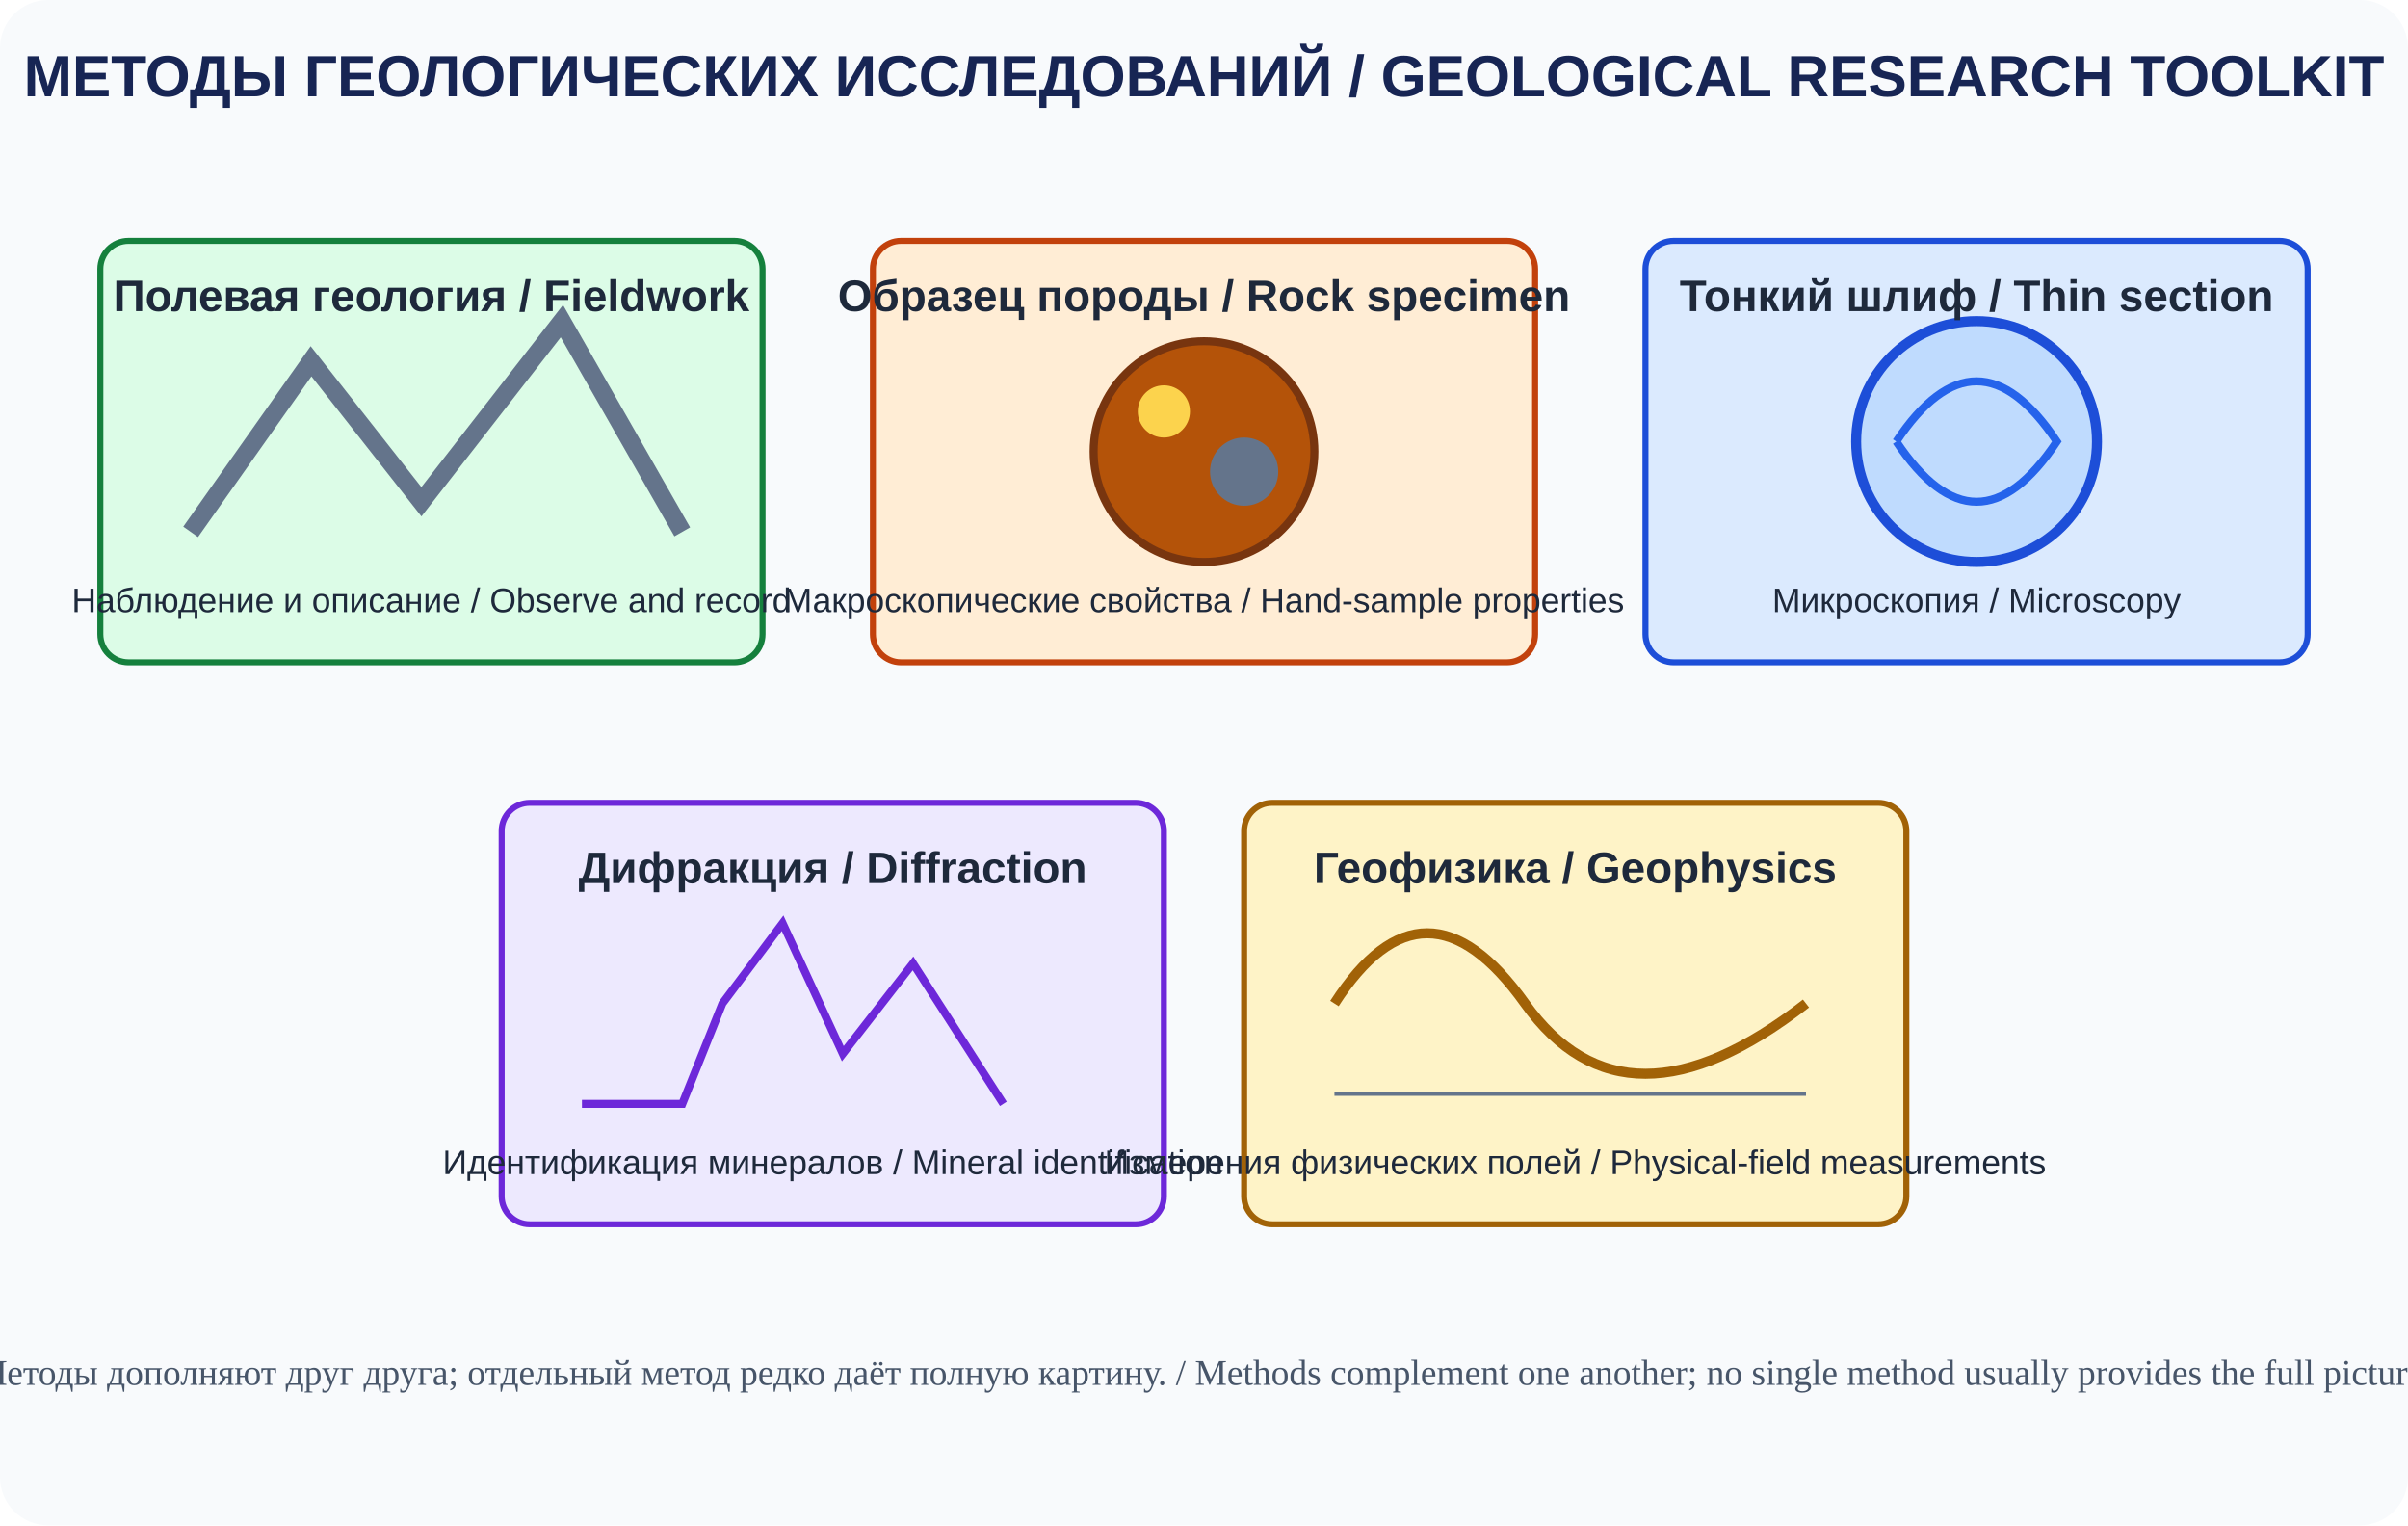
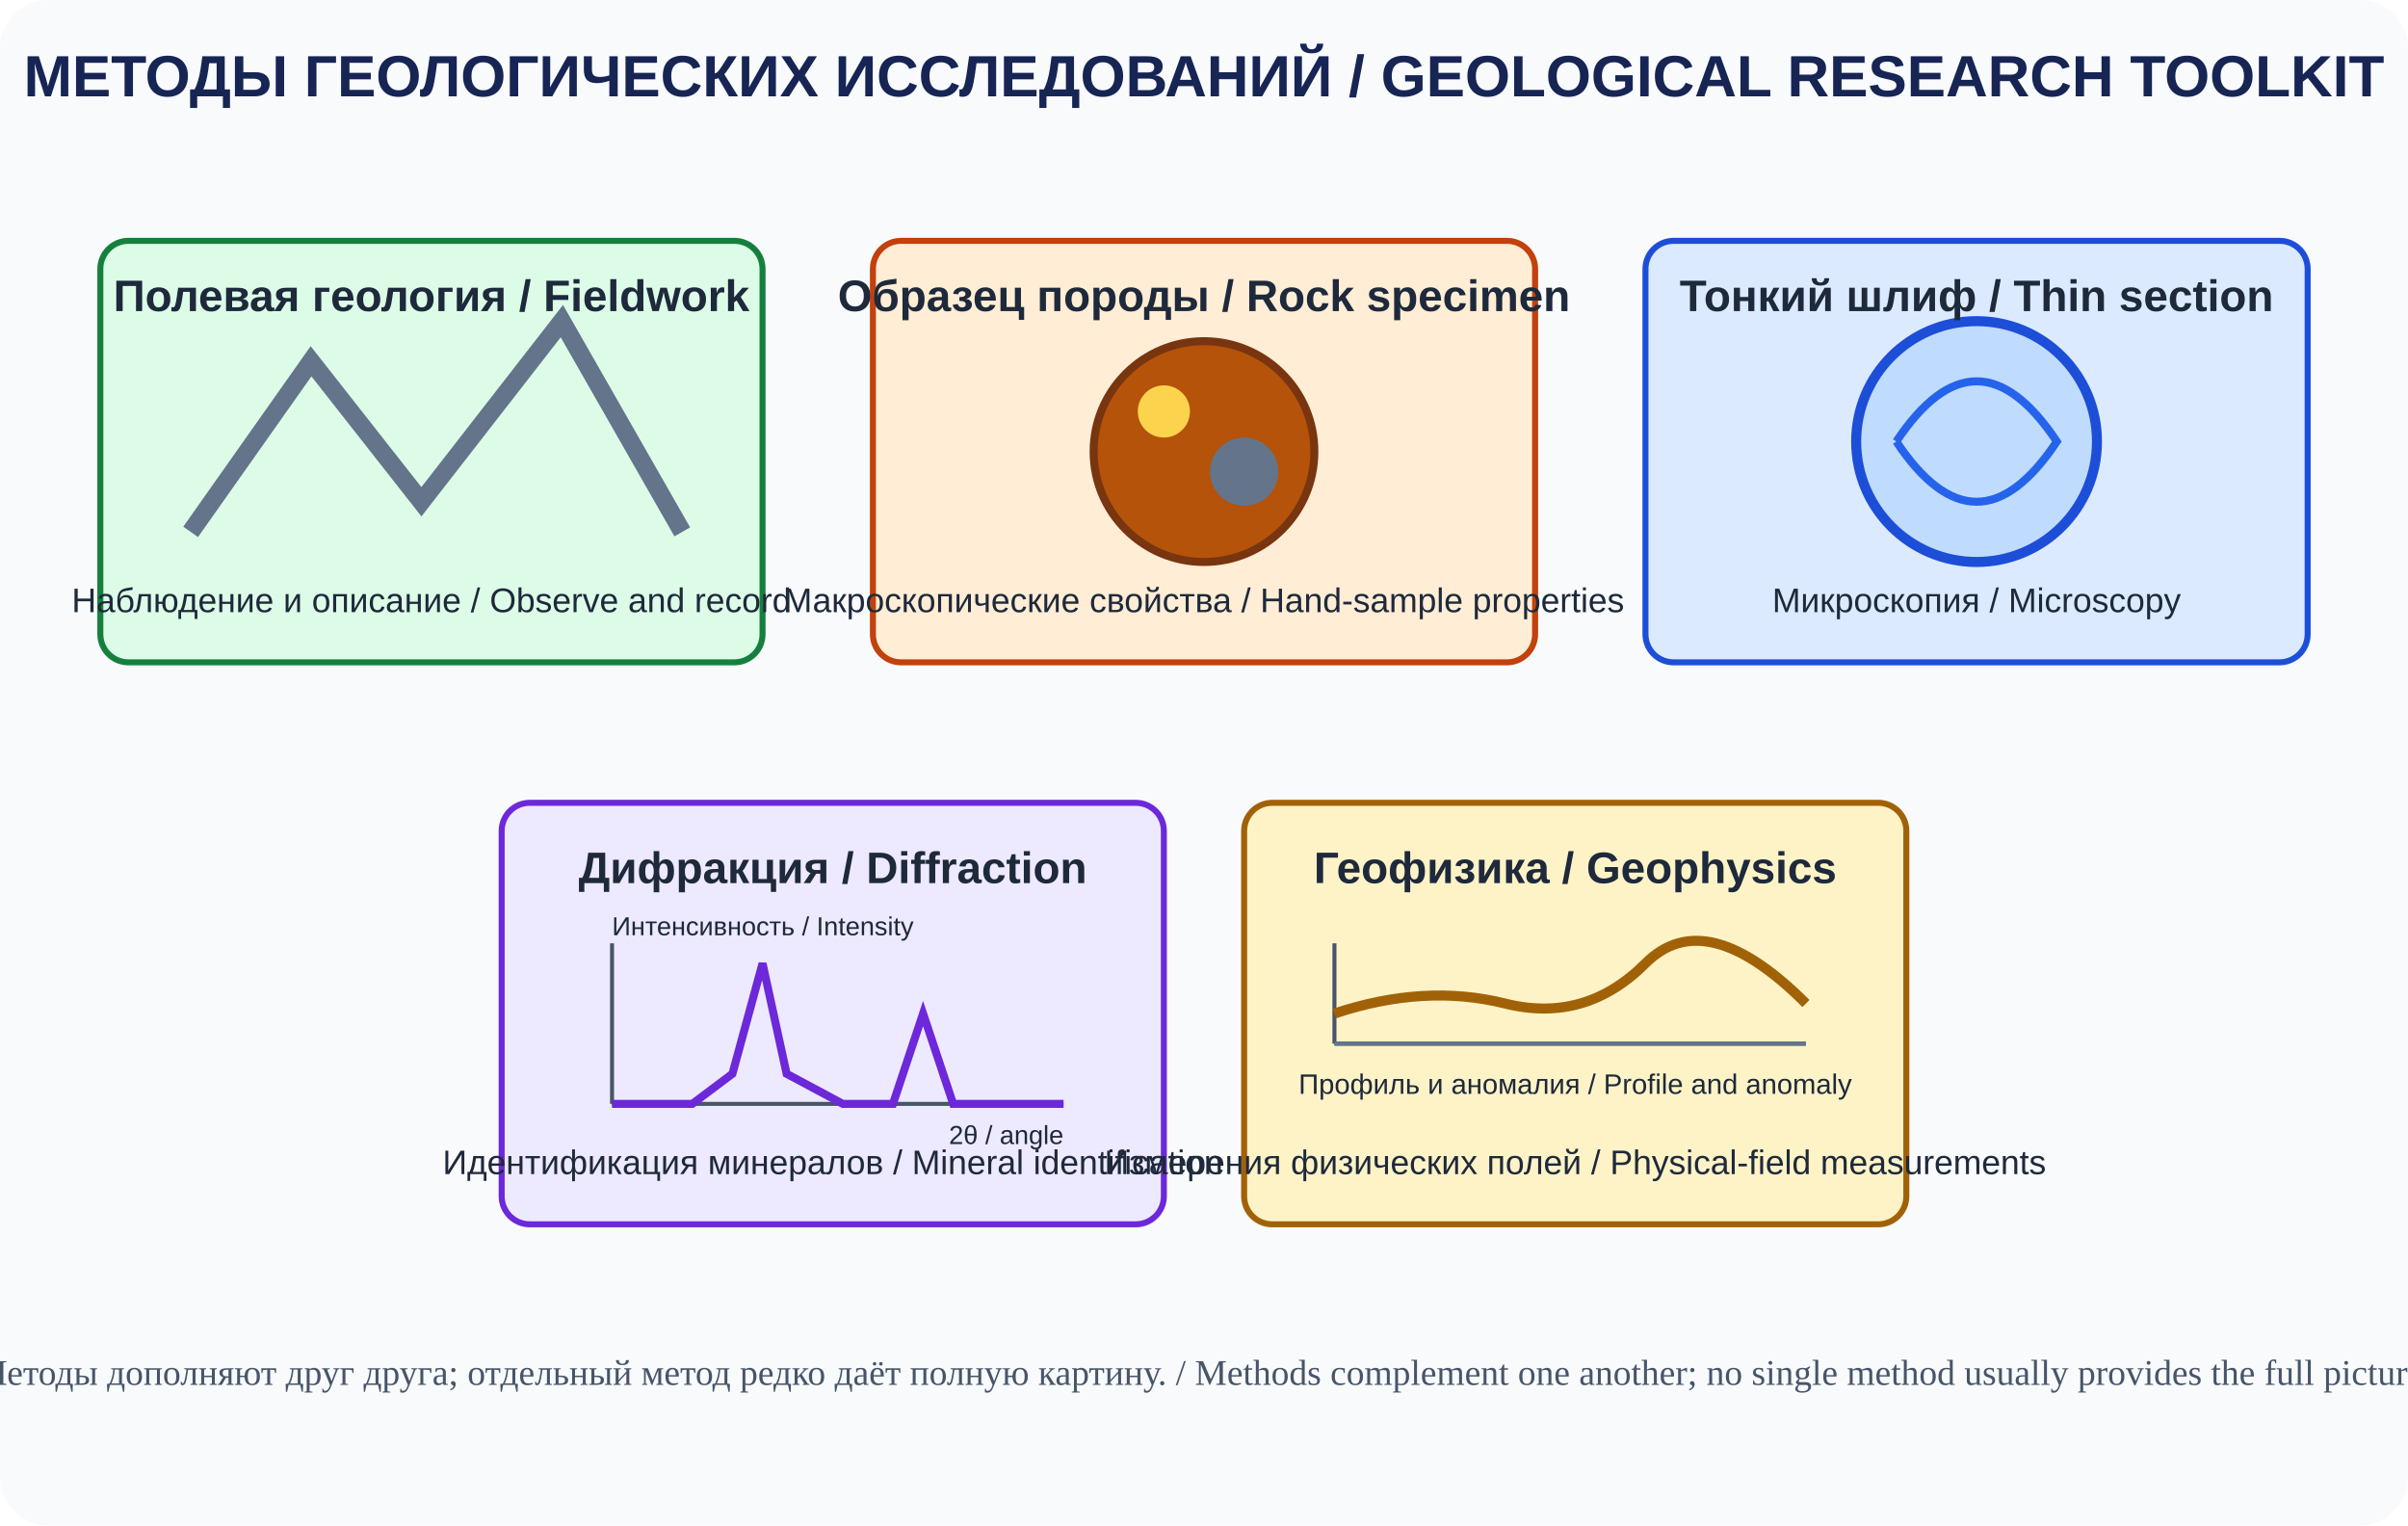
<svg xmlns="http://www.w3.org/2000/svg" viewBox="0 0 1200 760" role="img" aria-labelledby="title desc">
  <rect width="1200" height="760" rx="24" fill="#f8fafc" />
  <text x="600" y="48" text-anchor="middle" font-family="Arial,sans-serif" font-size="29" font-weight="700" fill="#172554">МЕТОДЫ ГЕОЛОГИЧЕСКИХ ИССЛЕДОВАНИЙ / GEOLOGICAL RESEARCH TOOLKIT</text>
  <g font-family="Arial,sans-serif" text-anchor="middle" fill="#1e293b">
    <g>
      <rect x="50" y="120" width="330" height="210" rx="14" fill="#dcfce7" stroke="#15803d" stroke-width="3" />
      <path d="M95 265 L155 180 L210 250 L280 160 L340 265" fill="none" stroke="#64748b" stroke-width="9" />
      <text x="215" y="155" font-size="22" font-weight="700">Полевая геология / Fieldwork</text>
      <text x="215" y="305" font-size="17">Наблюдение и описание / Observe and record</text>
    </g>
    <g>
      <rect x="435" y="120" width="330" height="210" rx="14" fill="#ffedd5" stroke="#c2410c" stroke-width="3" />
      <circle cx="600" cy="225" r="55" fill="#b45309" stroke="#78350f" stroke-width="4" />
      <circle cx="580" cy="205" r="13" fill="#fcd34d" />
      <circle cx="620" cy="235" r="17" fill="#64748b" />
      <text x="600" y="155" font-size="22" font-weight="700">Образец породы / Rock specimen</text>
      <text x="600" y="305" font-size="17">Макроскопические свойства / Hand-sample properties</text>
    </g>
    <g>
      <rect x="820" y="120" width="330" height="210" rx="14" fill="#dbeafe" stroke="#1d4ed8" stroke-width="3" />
      <circle cx="985" cy="220" r="60" fill="#bfdbfe" stroke="#1d4ed8" stroke-width="5" />
      <path d="M945 220 Q985 160 1025 220 Q985 280 945 220" fill="none" stroke="#2563eb" stroke-width="4" />
      <text x="985" y="155" font-size="22" font-weight="700">Тонкий шлиф / Thin section</text>
      <text x="985" y="305" font-size="17">Микроскопия / Microscopy</text>
    </g>
    <g>
      <rect x="250" y="400" width="330" height="210" rx="14" fill="#ede9fe" stroke="#6d28d9" stroke-width="3" />
-       <path d="M290 550 L340 550 L360 500 L390 460 L420 525 L455 480 L500 550" fill="none" stroke="#6d28d9" stroke-width="4" />
+       <path d="M305 550 L305 470 M305 550 L530 550" fill="none" stroke="#475569" stroke-width="2" />
+       <path d="M305 550 L345 550 L365 535 L380 480 L392 535 L420 550 L445 550 L460 505 L475 550 L530 550" fill="none" stroke="#6d28d9" stroke-width="4" />
+       <text x="305" y="466" font-size="13" text-anchor="start">Интенсивность / Intensity</text>
+       <text x="530" y="570" font-size="13" text-anchor="end">2θ / angle</text>
      <text x="415" y="440" font-size="22" font-weight="700">Дифракция / Diffraction</text>
      <text x="415" y="585" font-size="17">Идентификация минералов / Mineral identification</text>
    </g>
    <g>
      <rect x="620" y="400" width="330" height="210" rx="14" fill="#fef3c7" stroke="#a16207" stroke-width="3" />
-       <path d="M665 500 Q710 430 760 500 T900 500" fill="none" stroke="#a16207" stroke-width="5" />
-       <path d="M665 545 L900 545" stroke="#64748b" stroke-width="2" />
+       <path d="M665 520 L665 470 M665 520 L900 520" fill="none" stroke="#475569" stroke-width="2" />
+       <path d="M665 505 Q710 490 750 500 T820 480 T900 500" fill="none" stroke="#a16207" stroke-width="5" />
+       <path d="M665 520 L900 520" stroke="#64748b" stroke-width="2" />
+       <text x="785" y="545" text-anchor="middle" font-size="14">Профиль и аномалия / Profile and anomaly</text>
      <text x="785" y="440" font-size="22" font-weight="700">Геофизика / Geophysics</text>
      <text x="785" y="585" font-size="17">Измерения физических полей / Physical-field measurements</text>
    </g>
  </g>
  <text x="600" y="690" text-anchor="middle" font-size="18" fill="#475569">Методы дополняют друг друга; отдельный метод редко даёт полную картину. / Methods complement one another; no single method usually provides the full picture.</text>
</svg>
